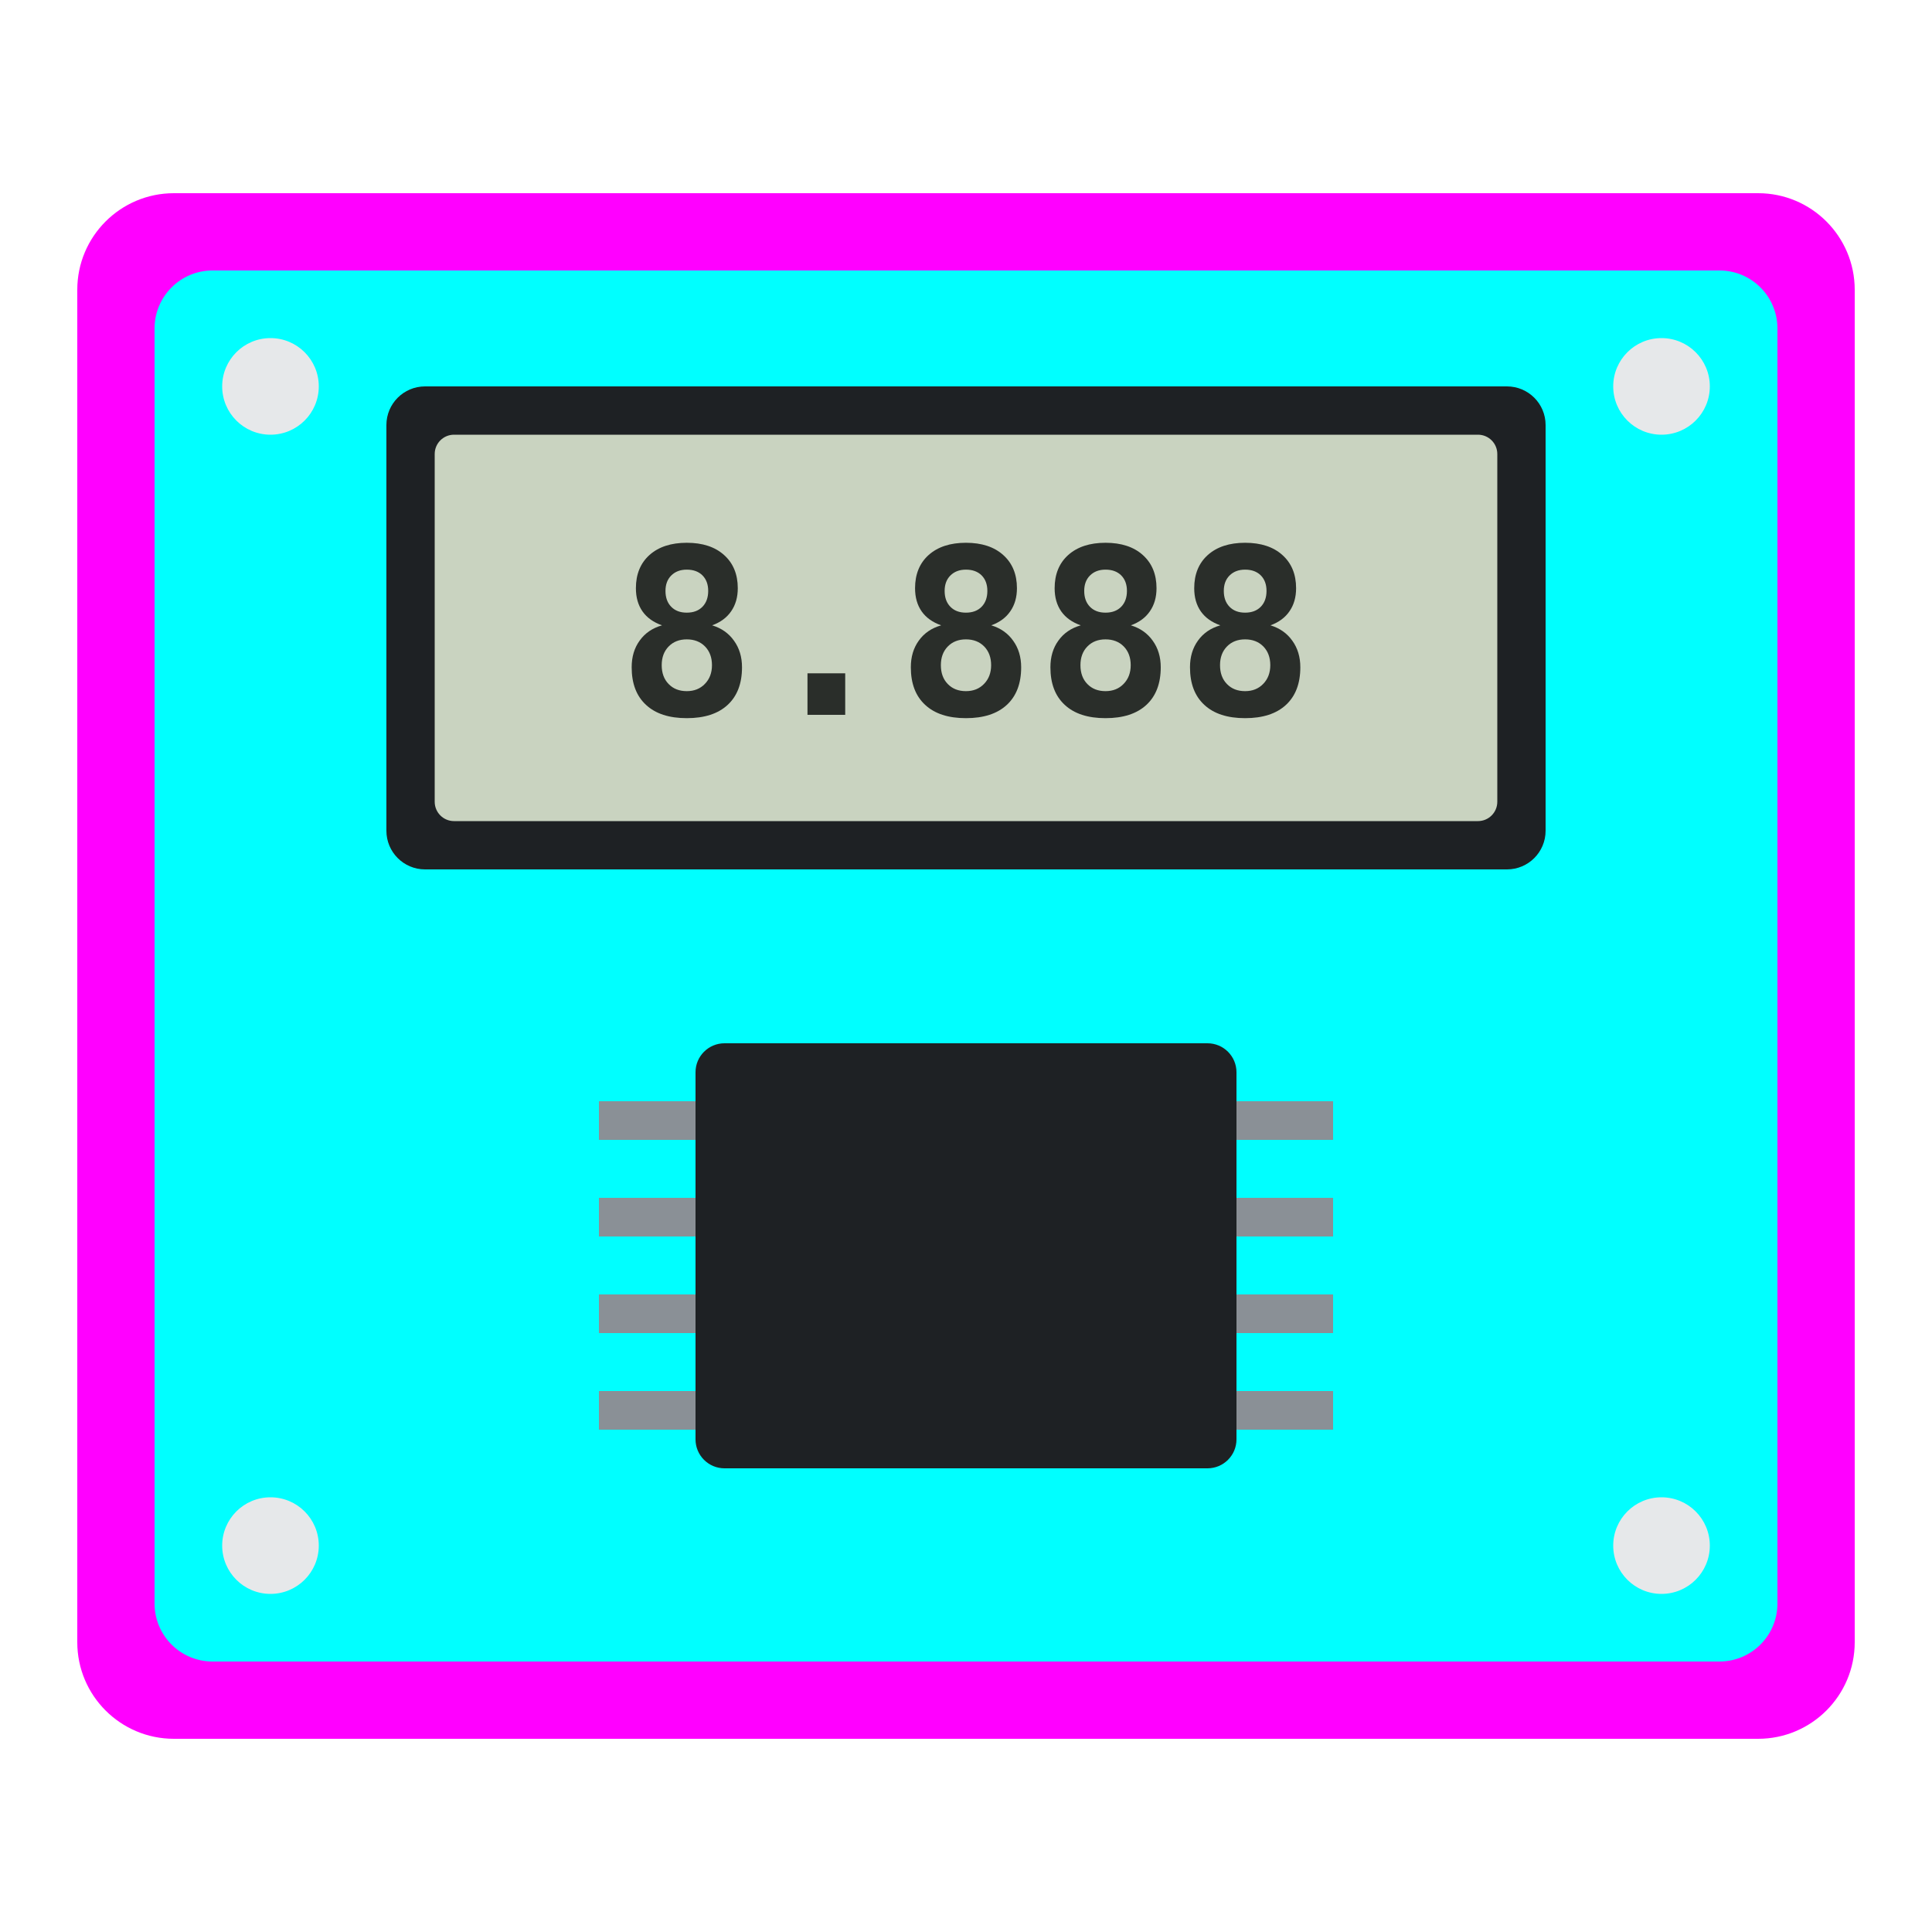
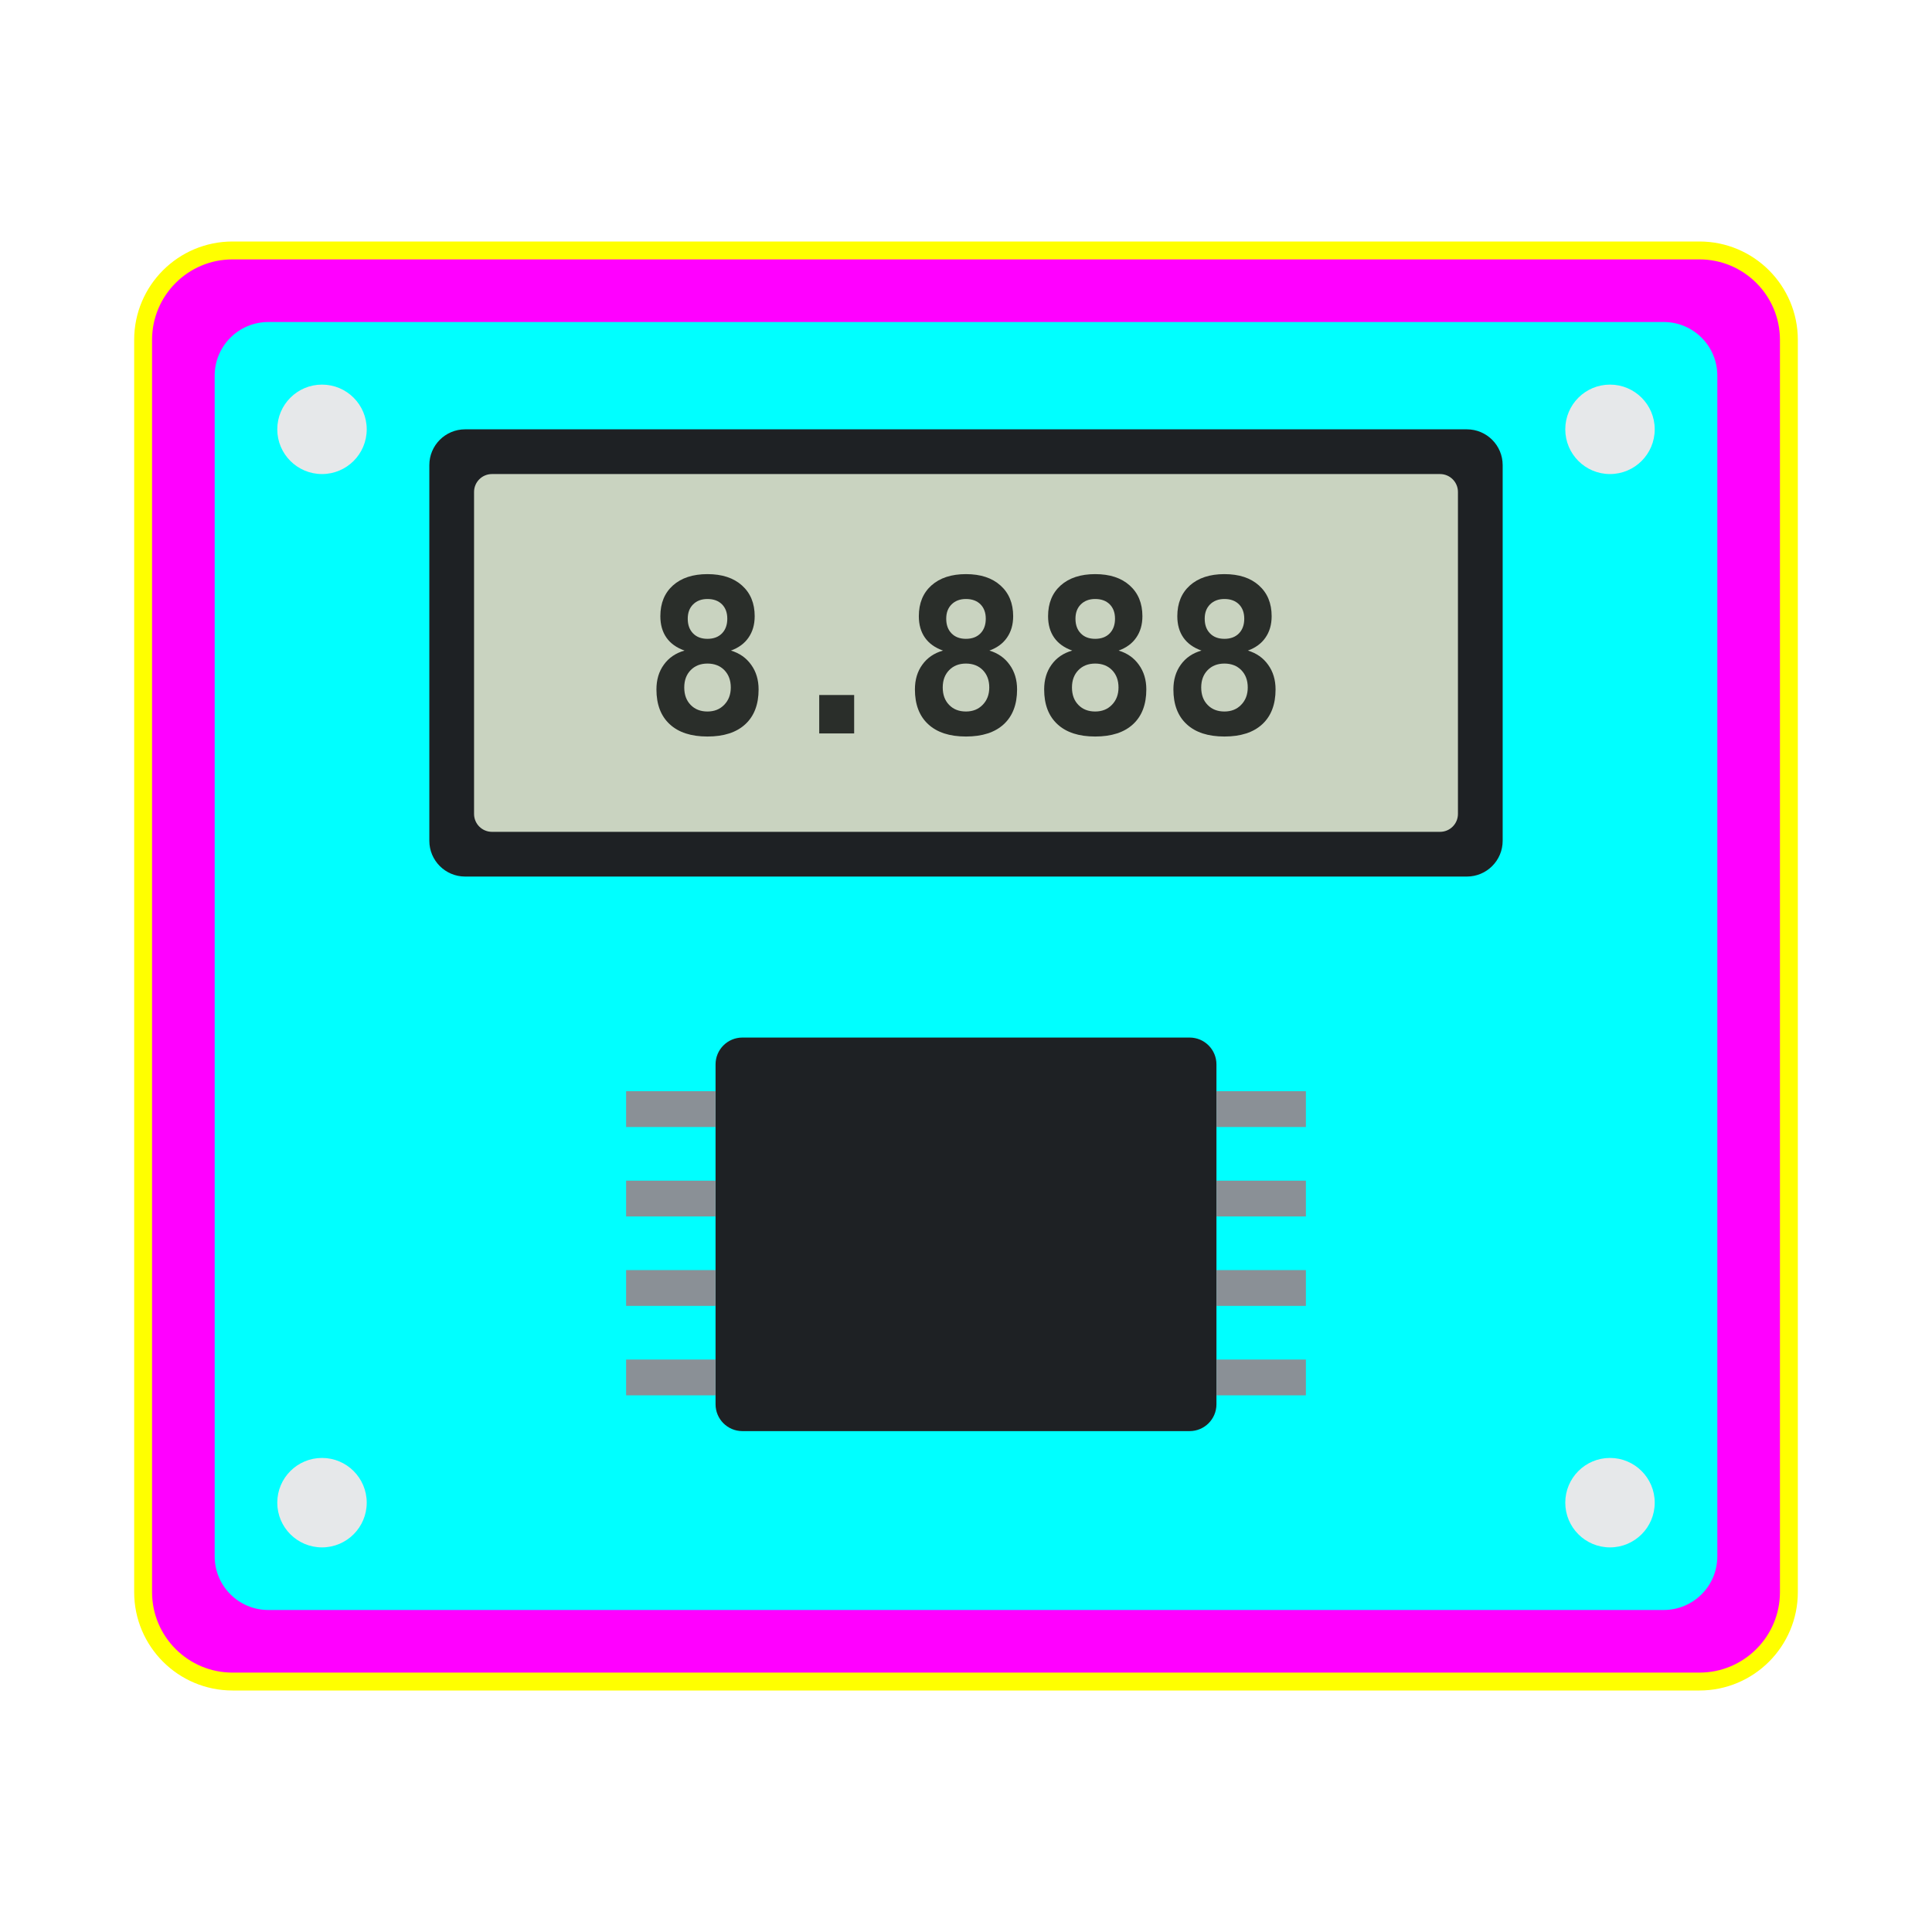
- <svg xmlns="http://www.w3.org/2000/svg" viewBox="0 0 200 200" width="200" height="200">
+ <svg xmlns="http://www.w3.org/2000/svg" viewBox="-8 -8 216 216" width="216" height="216">
  <style>
    .primary { fill: #FF00FF; }
    .secondary { fill: #00FFFF; }
    .lcd { fill: #C9D3C0; }
    .lcdtext { fill: #2A2E2A; font-weight: bold; font-size: 30px; font-family: monospace; }
    .light { fill: #E6E8EA; }
    .key { fill: #8A9096; }
    .dark { fill: #1E2124; }
    .bezel { fill: #2B2E32; }
    .line { fill: none; stroke: #E6E8EA; stroke-width: 4; stroke-linecap: round; stroke-linejoin: round; }
    .dline { fill: none; stroke: #1E2124; stroke-width: 4; stroke-linecap: round; stroke-linejoin: round; }
    .label { fill: #E6E8EA; font-size: 10px; font-family: sans-serif; text-anchor: middle; }
  </style>
-   <rect class="primary" x="8" y="20" width="184" height="160" rx="10" />
+   <rect class="primary" x="8" y="20" stroke="#FFFF00" stroke-width="2" vector-effect="non-scaling-stroke" width="184" height="160" rx="10" />
  <rect class="secondary" x="16" y="28" width="168" height="144" rx="6" />
  <g class="light">
    <circle cx="28" cy="40" r="5" />
    <circle cx="172" cy="40" r="5" />
    <circle cx="28" cy="160" r="5" />
    <circle cx="172" cy="160" r="5" />
  </g>
  <rect class="dark" x="40" y="40" width="120" height="50" rx="4" />
  <rect class="lcd" x="45" y="45" width="110" height="40" rx="2" />
  <text class="lcdtext" style="font-weight:bold;font-family:monospace;font-size:24px" x="100" y="74" text-anchor="middle">8.888</text>
  <rect class="dark" x="72" y="108" width="56" height="44" rx="3" />
  <g class="key">
    <rect x="62" y="114" width="10" height="4" />
    <rect x="62" y="124" width="10" height="4" />
    <rect x="62" y="134" width="10" height="4" />
    <rect x="62" y="144" width="10" height="4" />
    <rect x="128" y="114" width="10" height="4" />
    <rect x="128" y="124" width="10" height="4" />
    <rect x="128" y="134" width="10" height="4" />
    <rect x="128" y="144" width="10" height="4" />
  </g>
</svg>
